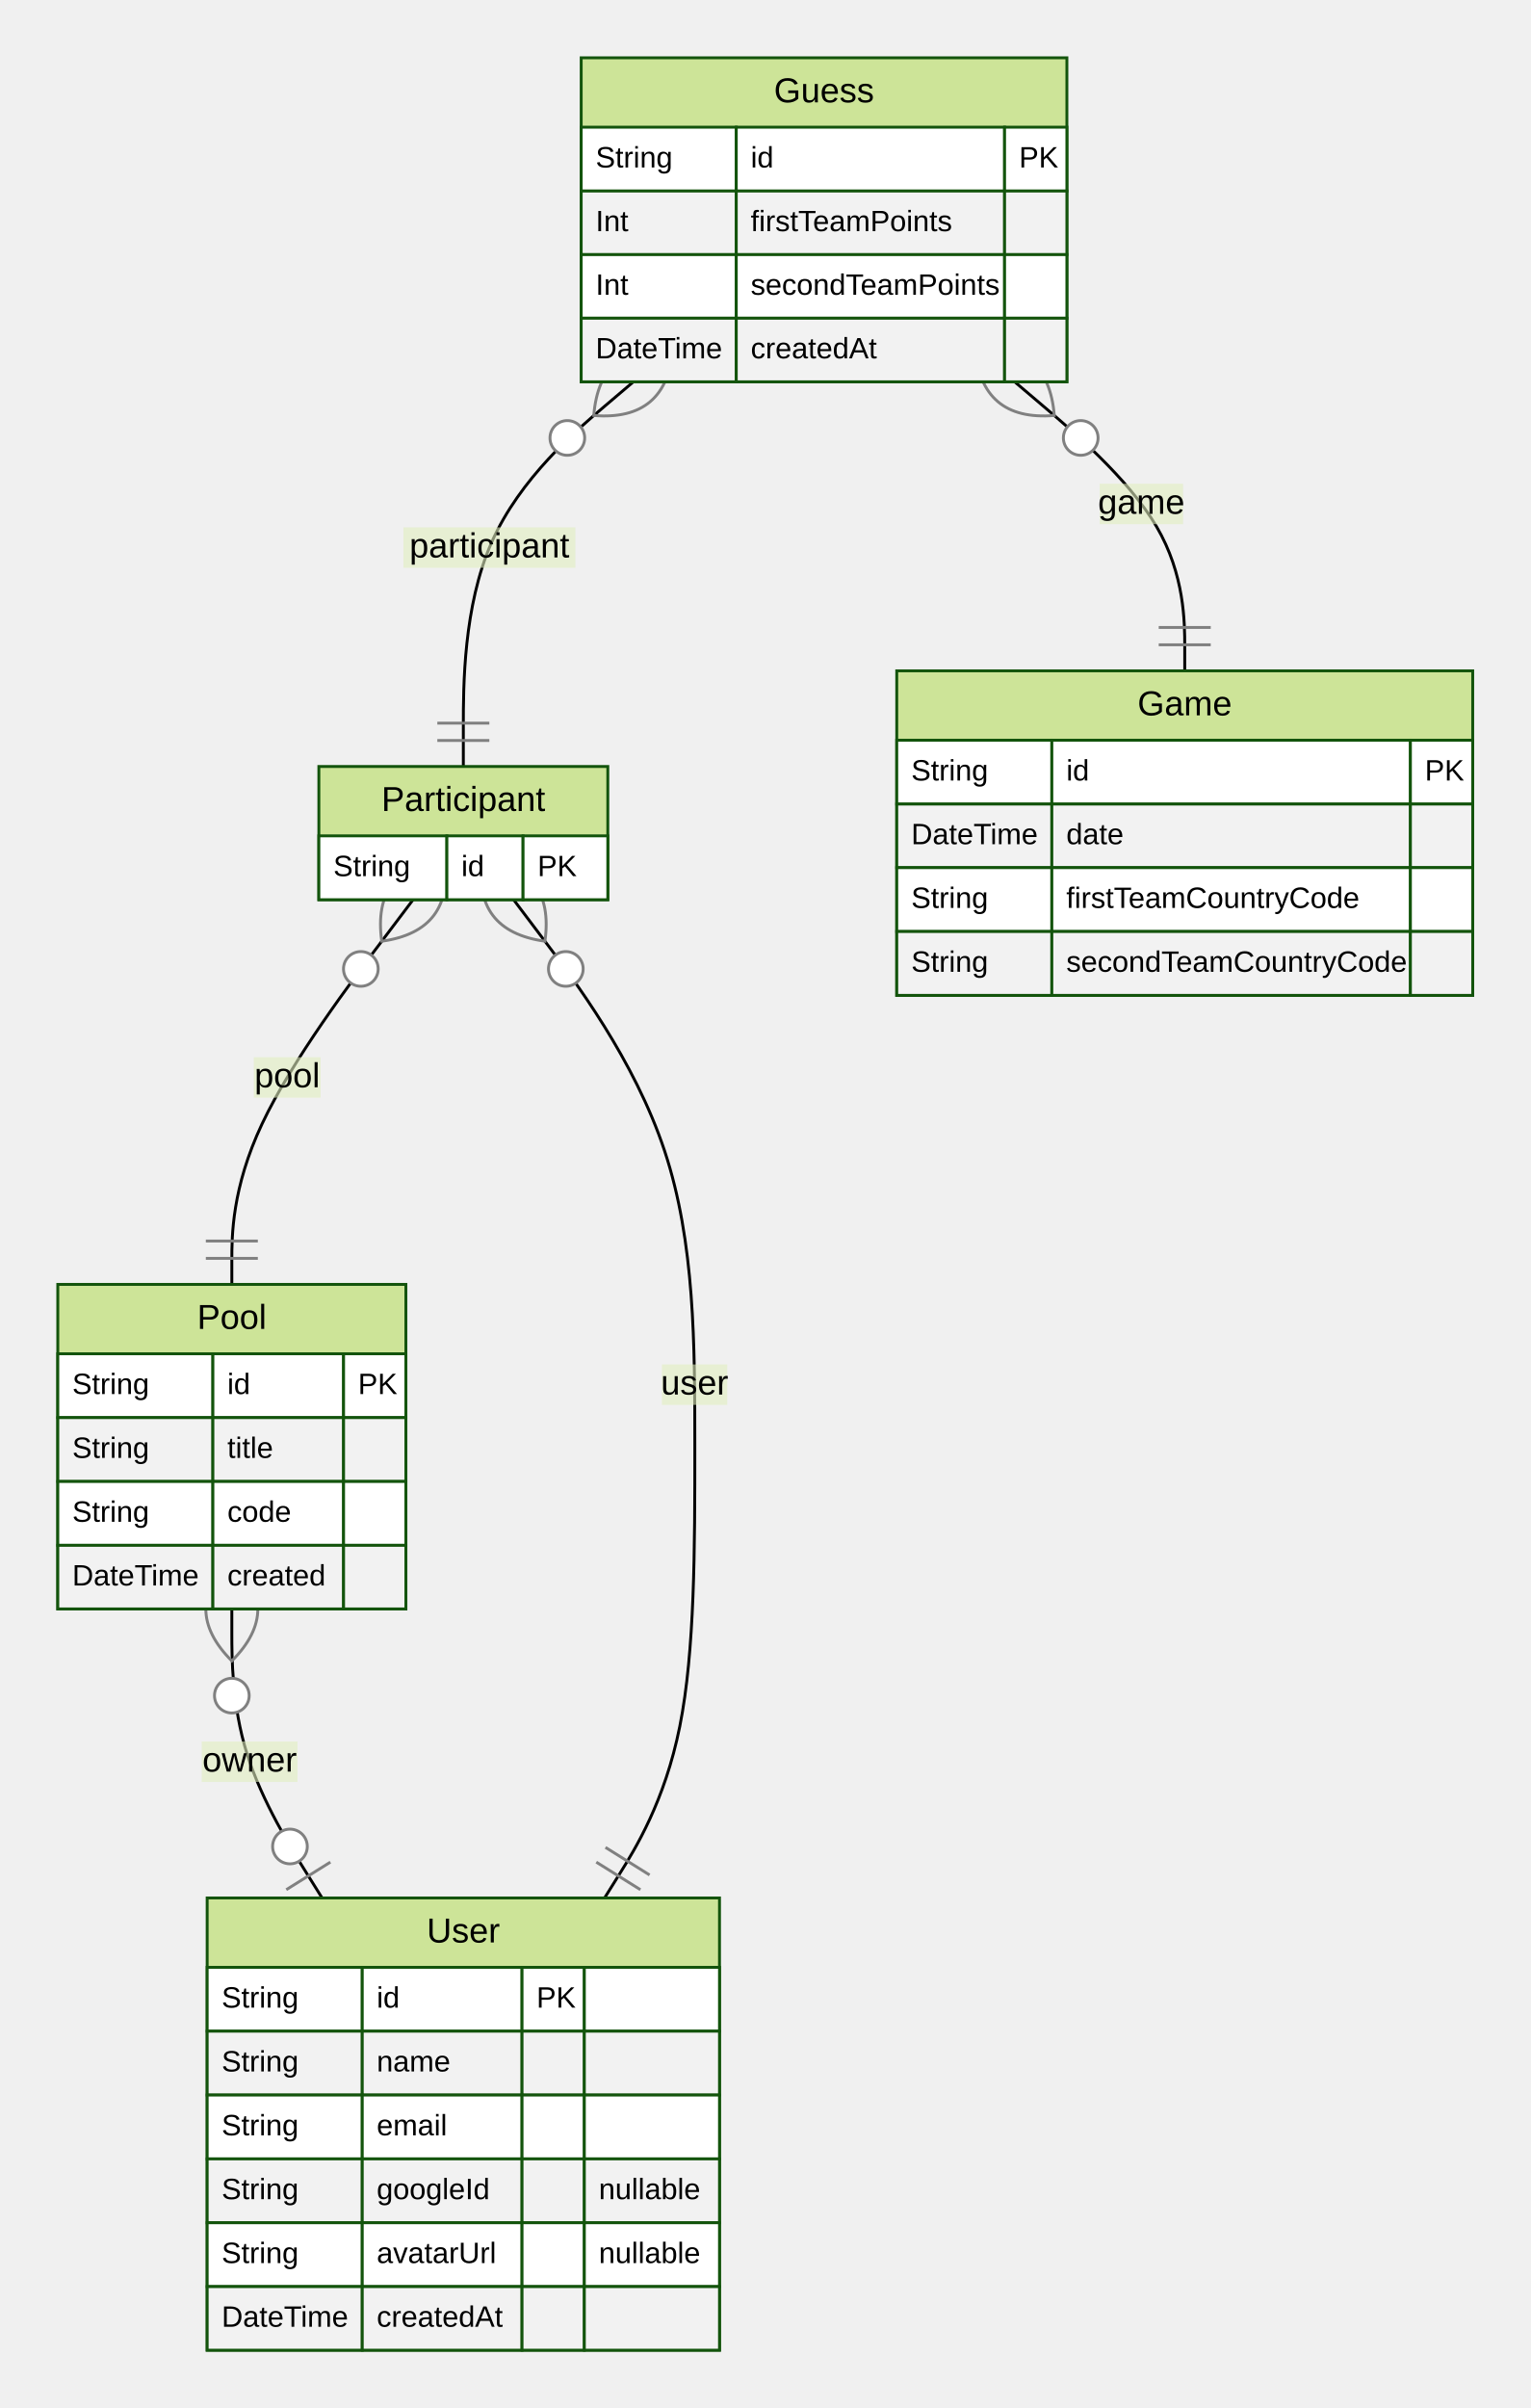
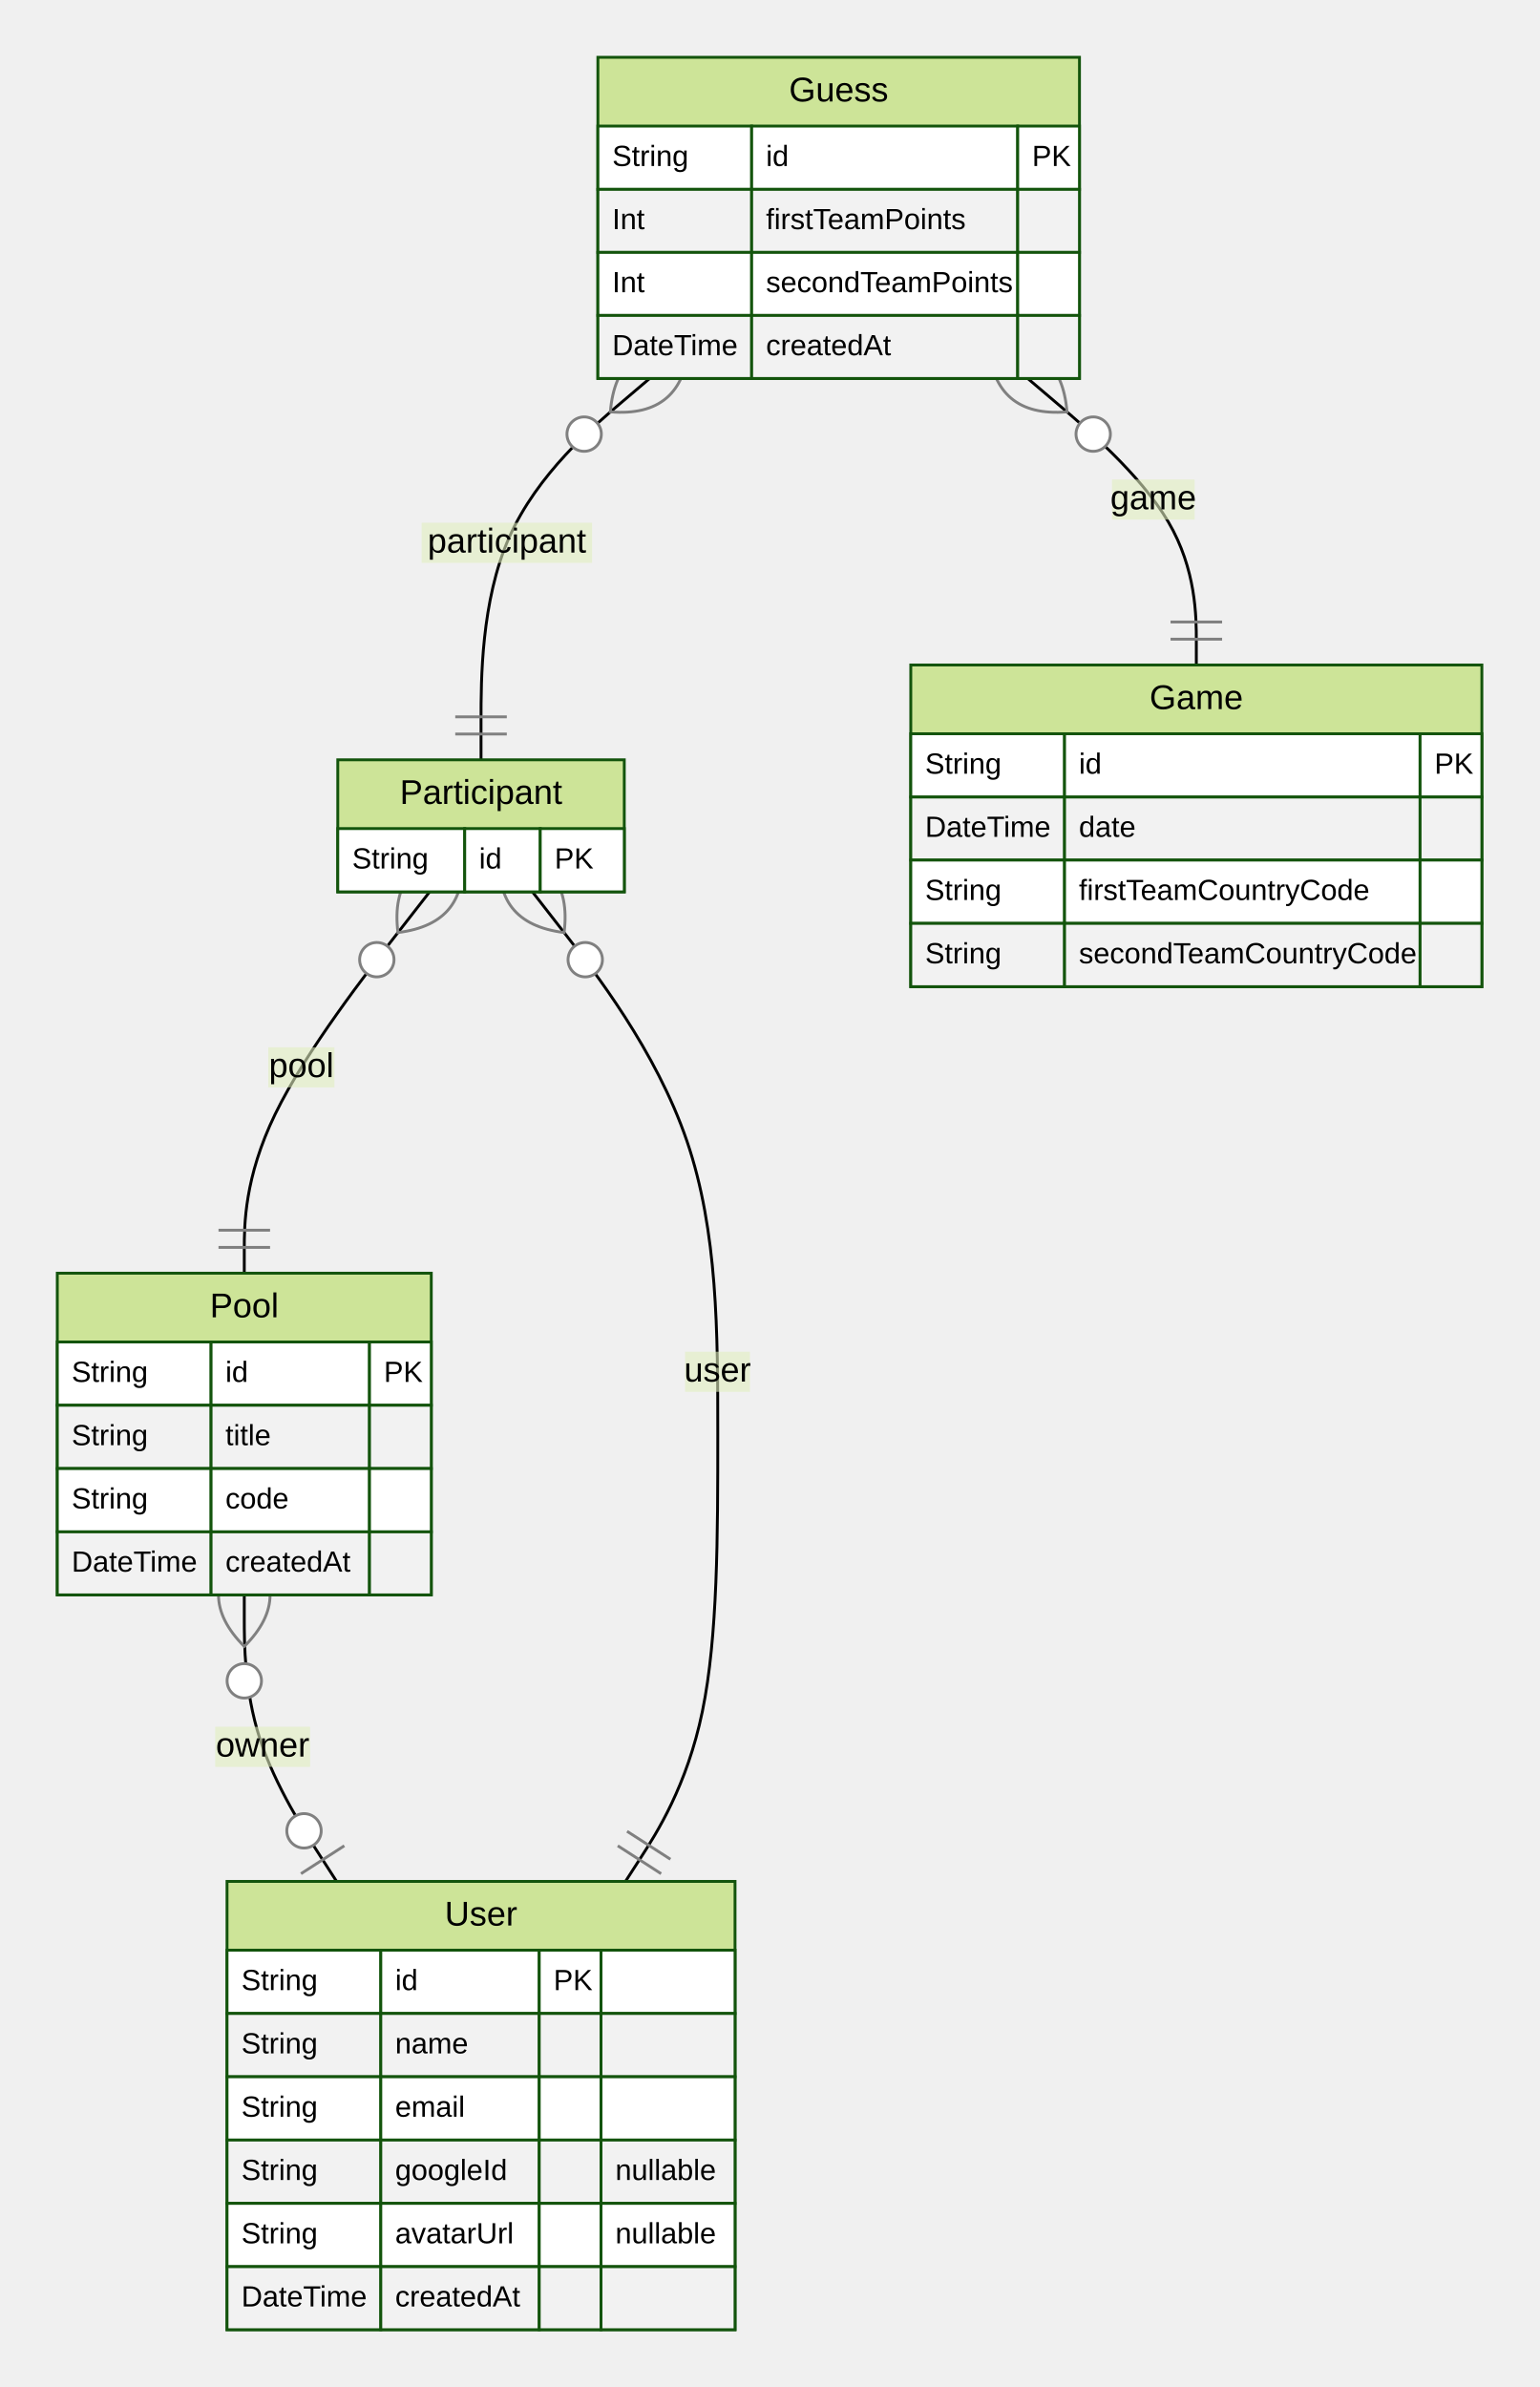
- <svg xmlns="http://www.w3.org/2000/svg" aria-labelledby="chart-title-mermaid-0 chart-desc-mermaid-0" role="img" viewBox="0 0 529.68 833.102" style="max-width: 529.68px; background-color: white;" width="100%" id="mermaid-0">
+ <svg xmlns="http://www.w3.org/2000/svg" aria-labelledby="chart-title-mermaid-0 chart-desc-mermaid-0" role="img" viewBox="0 0 537.227 833.102" style="max-width: 537.227px; background-color: white;" width="100%" id="mermaid-0">
  <style>#mermaid-0 {font-family:"trebuchet ms",verdana,arial,sans-serif;font-size:16px;fill:#000000;}#mermaid-0 .error-icon{fill:#552222;}#mermaid-0 .error-text{fill:#552222;stroke:#552222;}#mermaid-0 .edge-thickness-normal{stroke-width:2px;}#mermaid-0 .edge-thickness-thick{stroke-width:3.5px;}#mermaid-0 .edge-pattern-solid{stroke-dasharray:0;}#mermaid-0 .edge-pattern-dashed{stroke-dasharray:3;}#mermaid-0 .edge-pattern-dotted{stroke-dasharray:2;}#mermaid-0 .marker{fill:#000000;stroke:#000000;}#mermaid-0 .marker.cross{stroke:#000000;}#mermaid-0 svg{font-family:"trebuchet ms",verdana,arial,sans-serif;font-size:16px;}#mermaid-0 .entityBox{fill:#cde498;stroke:#13540c;}#mermaid-0 .attributeBoxOdd{fill:#ffffff;stroke:#13540c;}#mermaid-0 .attributeBoxEven{fill:#f2f2f2;stroke:#13540c;}#mermaid-0 .relationshipLabelBox{fill:hsl(78.158, 58.462%, 84.51%);opacity:0.7;background-color:hsl(78.158, 58.462%, 84.51%);}#mermaid-0 .relationshipLabelBox rect{opacity:0.5;}#mermaid-0 .relationshipLine{stroke:#000000;}#mermaid-0 :root{--mermaid-font-family:"trebuchet ms",verdana,arial,sans-serif;}</style>
  <g />
  <defs>
    <marker orient="auto" markerHeight="18" markerWidth="18" refY="9" refX="0" id="ONLY_ONE_START">
      <path d="M9,0 L9,18 M15,0 L15,18" fill="none" stroke="gray" />
    </marker>
  </defs>
  <defs>
    <marker orient="auto" markerHeight="18" markerWidth="18" refY="9" refX="18" id="ONLY_ONE_END">
      <path d="M3,0 L3,18 M9,0 L9,18" fill="none" stroke="gray" />
    </marker>
  </defs>
  <defs>
    <marker orient="auto" markerHeight="18" markerWidth="30" refY="9" refX="0" id="ZERO_OR_ONE_START">
      <circle r="6" cy="9" cx="21" fill="white" stroke="gray" />
      <path d="M9,0 L9,18" fill="none" stroke="gray" />
    </marker>
  </defs>
  <defs>
    <marker orient="auto" markerHeight="18" markerWidth="30" refY="9" refX="30" id="ZERO_OR_ONE_END">
      <circle r="6" cy="9" cx="9" fill="white" stroke="gray" />
      <path d="M21,0 L21,18" fill="none" stroke="gray" />
    </marker>
  </defs>
  <defs>
    <marker orient="auto" markerHeight="36" markerWidth="45" refY="18" refX="18" id="ONE_OR_MORE_START">
      <path d="M0,18 Q 18,0 36,18 Q 18,36 0,18 M42,9 L42,27" fill="none" stroke="gray" />
    </marker>
  </defs>
  <defs>
    <marker orient="auto" markerHeight="36" markerWidth="45" refY="18" refX="27" id="ONE_OR_MORE_END">
      <path d="M3,9 L3,27 M9,18 Q27,0 45,18 Q27,36 9,18" fill="none" stroke="gray" />
    </marker>
  </defs>
  <defs>
    <marker orient="auto" markerHeight="36" markerWidth="57" refY="18" refX="18" id="ZERO_OR_MORE_START">
      <circle r="6" cy="18" cx="48" fill="white" stroke="gray" />
      <path d="M0,18 Q18,0 36,18 Q18,36 0,18" fill="none" stroke="gray" />
    </marker>
  </defs>
  <defs>
    <marker orient="auto" markerHeight="36" markerWidth="57" refY="18" refX="39" id="ZERO_OR_MORE_END">
      <circle r="6" cy="18" cx="9" fill="white" stroke="gray" />
      <path d="M21,18 Q39,0 57,18 Q39,36 21,18" fill="none" stroke="gray" />
    </marker>
  </defs>
-   <path marker-start="url(#ZERO_OR_MORE_START)" marker-end="url(#ZERO_OR_ONE_END)" fill="none" stroke="gray" d="M80.234,556.643L80.234,564.976C80.234,573.309,80.234,589.976,85.441,606.643C90.648,623.309,101.061,639.976,106.268,648.309L111.474,656.643" class="er relationshipLine" />
-   <path marker-start="url(#ZERO_OR_MORE_START)" marker-end="url(#ONLY_ONE_END)" fill="none" stroke="gray" d="M177.748,311.275L188.201,325.124C198.655,338.973,219.562,366.67,230.015,398.208C240.469,429.746,240.469,465.126,240.469,500.505C240.469,535.884,240.469,571.263,235.262,597.286C230.055,623.309,219.642,639.976,214.436,648.309L209.229,656.643" class="er relationshipLine" />
-   <path marker-start="url(#ZERO_OR_MORE_START)" marker-end="url(#ONLY_ONE_END)" fill="none" stroke="gray" d="M142.956,311.275L132.502,325.124C122.048,338.973,101.141,366.67,90.688,388.852C80.234,411.034,80.234,427.701,80.234,436.034L80.234,444.367" class="er relationshipLine" />
-   <path marker-start="url(#ZERO_OR_MORE_START)" marker-end="url(#ONLY_ONE_END)" fill="none" stroke="gray" d="M219.209,132.092L209.4,140.425C199.59,148.758,179.971,165.425,170.161,187.607C160.352,209.789,160.352,237.486,160.352,251.335L160.352,265.184" class="er relationshipLine" />
-   <path marker-start="url(#ZERO_OR_MORE_START)" marker-end="url(#ONLY_ONE_END)" fill="none" stroke="gray" d="M351.158,132.092L360.968,140.425C370.777,148.758,390.396,165.425,400.206,182.092C410.016,198.758,410.016,215.425,410.016,223.758L410.016,232.092" class="er relationshipLine" />
+   <path marker-start="url(#ZERO_OR_MORE_START)" marker-end="url(#ZERO_OR_ONE_END)" fill="none" stroke="gray" d="M85.266,556.643L85.266,564.976C85.266,573.309,85.266,589.976,90.636,606.643C96.006,623.309,106.746,639.976,112.116,648.309L117.486,656.643" class="er relationshipLine" />
+   <path marker-start="url(#ZERO_OR_MORE_START)" marker-end="url(#ONLY_ONE_END)" fill="none" stroke="gray" d="M185.841,311.275L196.622,325.124C207.404,338.973,228.968,366.67,239.749,398.208C250.531,429.746,250.531,465.126,250.531,500.505C250.531,535.884,250.531,571.263,245.161,597.286C239.791,623.309,229.051,639.976,223.681,648.309L218.311,656.643" class="er relationshipLine" />
+   <path marker-start="url(#ZERO_OR_MORE_START)" marker-end="url(#ONLY_ONE_END)" fill="none" stroke="gray" d="M149.956,311.275L139.174,325.124C128.393,338.973,106.829,366.67,96.047,388.852C85.266,411.034,85.266,427.701,85.266,436.034L85.266,444.367" class="er relationshipLine" />
+   <path marker-start="url(#ZERO_OR_MORE_START)" marker-end="url(#ONLY_ONE_END)" fill="none" stroke="gray" d="M226.756,132.092L216.946,140.425C207.137,148.758,187.518,165.425,177.708,187.607C167.898,209.789,167.898,237.486,167.898,251.335L167.898,265.184" class="er relationshipLine" />
+   <path marker-start="url(#ZERO_OR_MORE_START)" marker-end="url(#ONLY_ONE_END)" fill="none" stroke="gray" d="M358.705,132.092L368.515,140.425C378.324,148.758,397.943,165.425,407.753,182.092C417.562,198.758,417.562,215.425,417.562,223.758L417.562,232.092" class="er relationshipLine" />
  <g transform="translate(20,444.3672 )" id="Pool">
-     <rect height="112.275" width="120.469" y="0" x="0" stroke="gray" fill-opacity="100%" fill="honeydew" class="er entityBox" />
-     <text transform="translate(60.23438,12)" style="font-family: &quot;trebuchet ms&quot;, verdana, arial, sans-serif;; font-size: 12px" text-anchor="middle" dominant-baseline="middle" y="0" x="0" id="entity-Pool" class="er entityLabel">Pool</text>
+     <rect height="112.275" width="130.531" y="0" x="0" stroke="gray" fill-opacity="100%" fill="honeydew" class="er entityBox" />
+     <text transform="translate(65.26562,12)" style="font-family: &quot;trebuchet ms&quot;, verdana, arial, sans-serif;; font-size: 12px" text-anchor="middle" dominant-baseline="middle" y="0" x="0" id="entity-Pool" class="er entityLabel">Pool</text>
    <rect height="22.092" width="53.672" y="24" x="0" stroke="gray" fill-opacity="100%" fill="honeydew" class="er attributeBoxOdd" />
    <text transform="translate(5,35.0459)" style="font-family: &quot;trebuchet ms&quot;, verdana, arial, sans-serif;; font-size: 10.2px" text-anchor="left" dominant-baseline="middle" y="0" x="0" id="entity-Pool-attr-1-type" class="er entityLabel">String</text>
-     <rect height="22.092" width="45.234" y="24" x="53.672" stroke="gray" fill-opacity="100%" fill="honeydew" class="er attributeBoxOdd" />
+     <rect height="22.092" width="55.297" y="24" x="53.672" stroke="gray" fill-opacity="100%" fill="honeydew" class="er attributeBoxOdd" />
    <text transform="translate(58.67188,35.0459)" style="font-family: &quot;trebuchet ms&quot;, verdana, arial, sans-serif;; font-size: 10.2px" text-anchor="left" dominant-baseline="middle" y="0" x="0" id="entity-Pool-attr-1-name" class="er entityLabel">id</text>
-     <rect height="22.092" width="21.562" y="24" x="98.906" stroke="gray" fill-opacity="100%" fill="honeydew" class="er attributeBoxOdd" />
-     <text transform="translate(103.9062,35.0459)" style="font-family: &quot;trebuchet ms&quot;, verdana, arial, sans-serif;; font-size: 10.2px" text-anchor="left" dominant-baseline="middle" y="0" x="0" id="entity-Pool-attr-1-key" class="er entityLabel">PK</text>
+     <rect height="22.092" width="21.562" y="24" x="108.969" stroke="gray" fill-opacity="100%" fill="honeydew" class="er attributeBoxOdd" />
+     <text transform="translate(113.9688,35.0459)" style="font-family: &quot;trebuchet ms&quot;, verdana, arial, sans-serif;; font-size: 10.2px" text-anchor="left" dominant-baseline="middle" y="0" x="0" id="entity-Pool-attr-1-key" class="er entityLabel">PK</text>
    <rect height="22.092" width="53.672" y="46.092" x="0" stroke="gray" fill-opacity="100%" fill="honeydew" class="er attributeBoxEven" />
    <text transform="translate(5,57.1377)" style="font-family: &quot;trebuchet ms&quot;, verdana, arial, sans-serif;; font-size: 10.2px" text-anchor="left" dominant-baseline="middle" y="0" x="0" id="entity-Pool-attr-2-type" class="er entityLabel">String</text>
-     <rect height="22.092" width="45.234" y="46.092" x="53.672" stroke="gray" fill-opacity="100%" fill="honeydew" class="er attributeBoxEven" />
+     <rect height="22.092" width="55.297" y="46.092" x="53.672" stroke="gray" fill-opacity="100%" fill="honeydew" class="er attributeBoxEven" />
    <text transform="translate(58.67188,57.1377)" style="font-family: &quot;trebuchet ms&quot;, verdana, arial, sans-serif;; font-size: 10.2px" text-anchor="left" dominant-baseline="middle" y="0" x="0" id="entity-Pool-attr-2-name" class="er entityLabel">title</text>
-     <rect height="22.092" width="21.562" y="46.092" x="98.906" stroke="gray" fill-opacity="100%" fill="honeydew" class="er attributeBoxEven" />
-     <text transform="translate(103.9062,57.1377)" style="font-family: &quot;trebuchet ms&quot;, verdana, arial, sans-serif;; font-size: 10.2px" text-anchor="left" dominant-baseline="middle" y="0" x="0" id="entity-Pool-attr-2-key" class="er entityLabel" />
+     <rect height="22.092" width="21.562" y="46.092" x="108.969" stroke="gray" fill-opacity="100%" fill="honeydew" class="er attributeBoxEven" />
+     <text transform="translate(113.9688,57.1377)" style="font-family: &quot;trebuchet ms&quot;, verdana, arial, sans-serif;; font-size: 10.2px" text-anchor="left" dominant-baseline="middle" y="0" x="0" id="entity-Pool-attr-2-key" class="er entityLabel" />
    <rect height="22.092" width="53.672" y="68.184" x="0" stroke="gray" fill-opacity="100%" fill="honeydew" class="er attributeBoxOdd" />
    <text transform="translate(5,79.22949)" style="font-family: &quot;trebuchet ms&quot;, verdana, arial, sans-serif;; font-size: 10.2px" text-anchor="left" dominant-baseline="middle" y="0" x="0" id="entity-Pool-attr-3-type" class="er entityLabel">String</text>
-     <rect height="22.092" width="45.234" y="68.184" x="53.672" stroke="gray" fill-opacity="100%" fill="honeydew" class="er attributeBoxOdd" />
+     <rect height="22.092" width="55.297" y="68.184" x="53.672" stroke="gray" fill-opacity="100%" fill="honeydew" class="er attributeBoxOdd" />
    <text transform="translate(58.67188,79.22949)" style="font-family: &quot;trebuchet ms&quot;, verdana, arial, sans-serif;; font-size: 10.2px" text-anchor="left" dominant-baseline="middle" y="0" x="0" id="entity-Pool-attr-3-name" class="er entityLabel">code</text>
-     <rect height="22.092" width="21.562" y="68.184" x="98.906" stroke="gray" fill-opacity="100%" fill="honeydew" class="er attributeBoxOdd" />
-     <text transform="translate(103.9062,79.22949)" style="font-family: &quot;trebuchet ms&quot;, verdana, arial, sans-serif;; font-size: 10.2px" text-anchor="left" dominant-baseline="middle" y="0" x="0" id="entity-Pool-attr-3-key" class="er entityLabel" />
+     <rect height="22.092" width="21.562" y="68.184" x="108.969" stroke="gray" fill-opacity="100%" fill="honeydew" class="er attributeBoxOdd" />
+     <text transform="translate(113.9688,79.22949)" style="font-family: &quot;trebuchet ms&quot;, verdana, arial, sans-serif;; font-size: 10.2px" text-anchor="left" dominant-baseline="middle" y="0" x="0" id="entity-Pool-attr-3-key" class="er entityLabel" />
    <rect height="22" width="53.672" y="90.275" x="0" stroke="gray" fill-opacity="100%" fill="honeydew" class="er attributeBoxEven" />
    <text transform="translate(5,101.2754)" style="font-family: &quot;trebuchet ms&quot;, verdana, arial, sans-serif;; font-size: 10.2px" text-anchor="left" dominant-baseline="middle" y="0" x="0" id="entity-Pool-attr-4-type" class="er entityLabel">DateTime</text>
-     <rect height="22" width="45.234" y="90.275" x="53.672" stroke="gray" fill-opacity="100%" fill="honeydew" class="er attributeBoxEven" />
-     <text transform="translate(58.67188,101.2754)" style="font-family: &quot;trebuchet ms&quot;, verdana, arial, sans-serif;; font-size: 10.2px" text-anchor="left" dominant-baseline="middle" y="0" x="0" id="entity-Pool-attr-4-name" class="er entityLabel">created</text>
-     <rect height="22" width="21.562" y="90.275" x="98.906" stroke="gray" fill-opacity="100%" fill="honeydew" class="er attributeBoxEven" />
-     <text transform="translate(103.9062,101.2754)" style="font-family: &quot;trebuchet ms&quot;, verdana, arial, sans-serif;; font-size: 10.2px" text-anchor="left" dominant-baseline="middle" y="0" x="0" id="entity-Pool-attr-4-key" class="er entityLabel" />
-   </g>
-   <g transform="translate(110.3516,265.1836 )" id="Participant">
+     <rect height="22" width="55.297" y="90.275" x="53.672" stroke="gray" fill-opacity="100%" fill="honeydew" class="er attributeBoxEven" />
+     <text transform="translate(58.67188,101.2754)" style="font-family: &quot;trebuchet ms&quot;, verdana, arial, sans-serif;; font-size: 10.2px" text-anchor="left" dominant-baseline="middle" y="0" x="0" id="entity-Pool-attr-4-name" class="er entityLabel">createdAt</text>
+     <rect height="22" width="21.562" y="90.275" x="108.969" stroke="gray" fill-opacity="100%" fill="honeydew" class="er attributeBoxEven" />
+     <text transform="translate(113.9688,101.2754)" style="font-family: &quot;trebuchet ms&quot;, verdana, arial, sans-serif;; font-size: 10.2px" text-anchor="left" dominant-baseline="middle" y="0" x="0" id="entity-Pool-attr-4-key" class="er entityLabel" />
+   </g>
+   <g transform="translate(117.8984,265.1836 )" id="Participant">
    <rect height="46.092" width="100" y="0" x="0" stroke="gray" fill-opacity="100%" fill="honeydew" class="er entityBox" />
    <text transform="translate(50,12)" style="font-family: &quot;trebuchet ms&quot;, verdana, arial, sans-serif;; font-size: 12px" text-anchor="middle" dominant-baseline="middle" y="0" x="0" id="entity-Participant" class="er entityLabel">Participant</text>
    <rect height="22.092" width="44.302" y="24" x="0" stroke="gray" fill-opacity="100%" fill="honeydew" class="er attributeBoxOdd" />
    <text transform="translate(5,35.0459)" style="font-family: &quot;trebuchet ms&quot;, verdana, arial, sans-serif;; font-size: 10.2px" text-anchor="left" dominant-baseline="middle" y="0" x="0" id="entity-Participant-attr-1-type" class="er entityLabel">String</text>
    <rect height="22.092" width="26.365" y="24" x="44.302" stroke="gray" fill-opacity="100%" fill="honeydew" class="er attributeBoxOdd" />
    <text transform="translate(49.30208,35.0459)" style="font-family: &quot;trebuchet ms&quot;, verdana, arial, sans-serif;; font-size: 10.2px" text-anchor="left" dominant-baseline="middle" y="0" x="0" id="entity-Participant-attr-1-name" class="er entityLabel">id</text>
    <rect height="22.092" width="29.333" y="24" x="70.667" stroke="gray" fill-opacity="100%" fill="honeydew" class="er attributeBoxOdd" />
    <text transform="translate(75.66667,35.0459)" style="font-family: &quot;trebuchet ms&quot;, verdana, arial, sans-serif;; font-size: 10.2px" text-anchor="left" dominant-baseline="middle" y="0" x="0" id="entity-Participant-attr-1-key" class="er entityLabel">PK</text>
  </g>
-   <g transform="translate(71.69531,656.6426 )" id="User">
+   <g transform="translate(79.24219,656.6426 )" id="User">
    <rect height="156.459" width="177.312" y="0" x="0" stroke="gray" fill-opacity="100%" fill="honeydew" class="er entityBox" />
    <text transform="translate(88.65625,12)" style="font-family: &quot;trebuchet ms&quot;, verdana, arial, sans-serif;; font-size: 12px" text-anchor="middle" dominant-baseline="middle" y="0" x="0" id="entity-User" class="er entityLabel">User</text>
    <rect height="22.092" width="53.672" y="24" x="0" stroke="gray" fill-opacity="100%" fill="honeydew" class="er attributeBoxOdd" />
    <text transform="translate(5,35.0459)" style="font-family: &quot;trebuchet ms&quot;, verdana, arial, sans-serif;; font-size: 10.2px" text-anchor="left" dominant-baseline="middle" y="0" x="0" id="entity-User-attr-1-type" class="er entityLabel">String</text>
    <rect height="22.092" width="55.297" y="24" x="53.672" stroke="gray" fill-opacity="100%" fill="honeydew" class="er attributeBoxOdd" />
    <text transform="translate(58.67188,35.0459)" style="font-family: &quot;trebuchet ms&quot;, verdana, arial, sans-serif;; font-size: 10.2px" text-anchor="left" dominant-baseline="middle" y="0" x="0" id="entity-User-attr-1-name" class="er entityLabel">id</text>
    <rect height="22.092" width="21.562" y="24" x="108.969" stroke="gray" fill-opacity="100%" fill="honeydew" class="er attributeBoxOdd" />
    <text transform="translate(113.9688,35.0459)" style="font-family: &quot;trebuchet ms&quot;, verdana, arial, sans-serif;; font-size: 10.2px" text-anchor="left" dominant-baseline="middle" y="0" x="0" id="entity-User-attr-1-key" class="er entityLabel">PK</text>
    <rect height="22.092" width="46.781" y="24" x="130.531" stroke="gray" fill-opacity="100%" fill="honeydew" class="er attributeBoxOdd" />
    <text transform="translate(135.5312,35.0459)" style="font-family: &quot;trebuchet ms&quot;, verdana, arial, sans-serif;; font-size: 10.2px" text-anchor="left" dominant-baseline="middle" y="0" x="0" id="entity-User-attr-1-comment" class="er entityLabel" />
    <rect height="22.092" width="53.672" y="46.092" x="0" stroke="gray" fill-opacity="100%" fill="honeydew" class="er attributeBoxEven" />
    <text transform="translate(5,57.1377)" style="font-family: &quot;trebuchet ms&quot;, verdana, arial, sans-serif;; font-size: 10.2px" text-anchor="left" dominant-baseline="middle" y="0" x="0" id="entity-User-attr-2-type" class="er entityLabel">String</text>
    <rect height="22.092" width="55.297" y="46.092" x="53.672" stroke="gray" fill-opacity="100%" fill="honeydew" class="er attributeBoxEven" />
    <text transform="translate(58.67188,57.1377)" style="font-family: &quot;trebuchet ms&quot;, verdana, arial, sans-serif;; font-size: 10.2px" text-anchor="left" dominant-baseline="middle" y="0" x="0" id="entity-User-attr-2-name" class="er entityLabel">name</text>
    <rect height="22.092" width="21.562" y="46.092" x="108.969" stroke="gray" fill-opacity="100%" fill="honeydew" class="er attributeBoxEven" />
    <text transform="translate(113.9688,57.1377)" style="font-family: &quot;trebuchet ms&quot;, verdana, arial, sans-serif;; font-size: 10.2px" text-anchor="left" dominant-baseline="middle" y="0" x="0" id="entity-User-attr-2-key" class="er entityLabel" />
    <rect height="22.092" width="46.781" y="46.092" x="130.531" stroke="gray" fill-opacity="100%" fill="honeydew" class="er attributeBoxEven" />
    <text transform="translate(135.5312,57.1377)" style="font-family: &quot;trebuchet ms&quot;, verdana, arial, sans-serif;; font-size: 10.2px" text-anchor="left" dominant-baseline="middle" y="0" x="0" id="entity-User-attr-2-comment" class="er entityLabel" />
    <rect height="22.092" width="53.672" y="68.184" x="0" stroke="gray" fill-opacity="100%" fill="honeydew" class="er attributeBoxOdd" />
    <text transform="translate(5,79.22949)" style="font-family: &quot;trebuchet ms&quot;, verdana, arial, sans-serif;; font-size: 10.2px" text-anchor="left" dominant-baseline="middle" y="0" x="0" id="entity-User-attr-3-type" class="er entityLabel">String</text>
    <rect height="22.092" width="55.297" y="68.184" x="53.672" stroke="gray" fill-opacity="100%" fill="honeydew" class="er attributeBoxOdd" />
    <text transform="translate(58.67188,79.22949)" style="font-family: &quot;trebuchet ms&quot;, verdana, arial, sans-serif;; font-size: 10.2px" text-anchor="left" dominant-baseline="middle" y="0" x="0" id="entity-User-attr-3-name" class="er entityLabel">email</text>
    <rect height="22.092" width="21.562" y="68.184" x="108.969" stroke="gray" fill-opacity="100%" fill="honeydew" class="er attributeBoxOdd" />
    <text transform="translate(113.9688,79.22949)" style="font-family: &quot;trebuchet ms&quot;, verdana, arial, sans-serif;; font-size: 10.2px" text-anchor="left" dominant-baseline="middle" y="0" x="0" id="entity-User-attr-3-key" class="er entityLabel" />
    <rect height="22.092" width="46.781" y="68.184" x="130.531" stroke="gray" fill-opacity="100%" fill="honeydew" class="er attributeBoxOdd" />
    <text transform="translate(135.5312,79.22949)" style="font-family: &quot;trebuchet ms&quot;, verdana, arial, sans-serif;; font-size: 10.2px" text-anchor="left" dominant-baseline="middle" y="0" x="0" id="entity-User-attr-3-comment" class="er entityLabel" />
    <rect height="22.092" width="53.672" y="90.275" x="0" stroke="gray" fill-opacity="100%" fill="honeydew" class="er attributeBoxEven" />
    <text transform="translate(5,101.3213)" style="font-family: &quot;trebuchet ms&quot;, verdana, arial, sans-serif;; font-size: 10.2px" text-anchor="left" dominant-baseline="middle" y="0" x="0" id="entity-User-attr-4-type" class="er entityLabel">String</text>
    <rect height="22.092" width="55.297" y="90.275" x="53.672" stroke="gray" fill-opacity="100%" fill="honeydew" class="er attributeBoxEven" />
    <text transform="translate(58.67188,101.3213)" style="font-family: &quot;trebuchet ms&quot;, verdana, arial, sans-serif;; font-size: 10.2px" text-anchor="left" dominant-baseline="middle" y="0" x="0" id="entity-User-attr-4-name" class="er entityLabel">googleId</text>
    <rect height="22.092" width="21.562" y="90.275" x="108.969" stroke="gray" fill-opacity="100%" fill="honeydew" class="er attributeBoxEven" />
    <text transform="translate(113.9688,101.3213)" style="font-family: &quot;trebuchet ms&quot;, verdana, arial, sans-serif;; font-size: 10.2px" text-anchor="left" dominant-baseline="middle" y="0" x="0" id="entity-User-attr-4-key" class="er entityLabel" />
    <rect height="22.092" width="46.781" y="90.275" x="130.531" stroke="gray" fill-opacity="100%" fill="honeydew" class="er attributeBoxEven" />
    <text transform="translate(135.5312,101.3213)" style="font-family: &quot;trebuchet ms&quot;, verdana, arial, sans-serif;; font-size: 10.2px" text-anchor="left" dominant-baseline="middle" y="0" x="0" id="entity-User-attr-4-comment" class="er entityLabel">nullable</text>
    <rect height="22.092" width="53.672" y="112.367" x="0" stroke="gray" fill-opacity="100%" fill="honeydew" class="er attributeBoxOdd" />
    <text transform="translate(5,123.4131)" style="font-family: &quot;trebuchet ms&quot;, verdana, arial, sans-serif;; font-size: 10.2px" text-anchor="left" dominant-baseline="middle" y="0" x="0" id="entity-User-attr-5-type" class="er entityLabel">String</text>
    <rect height="22.092" width="55.297" y="112.367" x="53.672" stroke="gray" fill-opacity="100%" fill="honeydew" class="er attributeBoxOdd" />
    <text transform="translate(58.67188,123.4131)" style="font-family: &quot;trebuchet ms&quot;, verdana, arial, sans-serif;; font-size: 10.2px" text-anchor="left" dominant-baseline="middle" y="0" x="0" id="entity-User-attr-5-name" class="er entityLabel">avatarUrl</text>
    <rect height="22.092" width="21.562" y="112.367" x="108.969" stroke="gray" fill-opacity="100%" fill="honeydew" class="er attributeBoxOdd" />
    <text transform="translate(113.9688,123.4131)" style="font-family: &quot;trebuchet ms&quot;, verdana, arial, sans-serif;; font-size: 10.2px" text-anchor="left" dominant-baseline="middle" y="0" x="0" id="entity-User-attr-5-key" class="er entityLabel" />
    <rect height="22.092" width="46.781" y="112.367" x="130.531" stroke="gray" fill-opacity="100%" fill="honeydew" class="er attributeBoxOdd" />
    <text transform="translate(135.5312,123.4131)" style="font-family: &quot;trebuchet ms&quot;, verdana, arial, sans-serif;; font-size: 10.2px" text-anchor="left" dominant-baseline="middle" y="0" x="0" id="entity-User-attr-5-comment" class="er entityLabel">nullable</text>
    <rect height="22" width="53.672" y="134.459" x="0" stroke="gray" fill-opacity="100%" fill="honeydew" class="er attributeBoxEven" />
    <text transform="translate(5,145.459)" style="font-family: &quot;trebuchet ms&quot;, verdana, arial, sans-serif;; font-size: 10.2px" text-anchor="left" dominant-baseline="middle" y="0" x="0" id="entity-User-attr-6-type" class="er entityLabel">DateTime</text>
    <rect height="22" width="55.297" y="134.459" x="53.672" stroke="gray" fill-opacity="100%" fill="honeydew" class="er attributeBoxEven" />
    <text transform="translate(58.67188,145.459)" style="font-family: &quot;trebuchet ms&quot;, verdana, arial, sans-serif;; font-size: 10.2px" text-anchor="left" dominant-baseline="middle" y="0" x="0" id="entity-User-attr-6-name" class="er entityLabel">createdAt</text>
    <rect height="22" width="21.562" y="134.459" x="108.969" stroke="gray" fill-opacity="100%" fill="honeydew" class="er attributeBoxEven" />
    <text transform="translate(113.9688,145.459)" style="font-family: &quot;trebuchet ms&quot;, verdana, arial, sans-serif;; font-size: 10.2px" text-anchor="left" dominant-baseline="middle" y="0" x="0" id="entity-User-attr-6-key" class="er entityLabel" />
    <rect height="22" width="46.781" y="134.459" x="130.531" stroke="gray" fill-opacity="100%" fill="honeydew" class="er attributeBoxEven" />
    <text transform="translate(135.5312,145.459)" style="font-family: &quot;trebuchet ms&quot;, verdana, arial, sans-serif;; font-size: 10.2px" text-anchor="left" dominant-baseline="middle" y="0" x="0" id="entity-User-attr-6-comment" class="er entityLabel" />
  </g>
-   <g transform="translate(310.3516,232.0918 )" id="Game">
+   <g transform="translate(317.8984,232.0918 )" id="Game">
    <rect height="112.275" width="199.328" y="0" x="0" stroke="gray" fill-opacity="100%" fill="honeydew" class="er entityBox" />
    <text transform="translate(99.66406,12)" style="font-family: &quot;trebuchet ms&quot;, verdana, arial, sans-serif;; font-size: 12px" text-anchor="middle" dominant-baseline="middle" y="0" x="0" id="entity-Game" class="er entityLabel">Game</text>
    <rect height="22.092" width="53.672" y="24" x="0" stroke="gray" fill-opacity="100%" fill="honeydew" class="er attributeBoxOdd" />
    <text transform="translate(5,35.0459)" style="font-family: &quot;trebuchet ms&quot;, verdana, arial, sans-serif;; font-size: 10.2px" text-anchor="left" dominant-baseline="middle" y="0" x="0" id="entity-Game-attr-1-type" class="er entityLabel">String</text>
    <rect height="22.092" width="124.094" y="24" x="53.672" stroke="gray" fill-opacity="100%" fill="honeydew" class="er attributeBoxOdd" />
    <text transform="translate(58.67188,35.0459)" style="font-family: &quot;trebuchet ms&quot;, verdana, arial, sans-serif;; font-size: 10.2px" text-anchor="left" dominant-baseline="middle" y="0" x="0" id="entity-Game-attr-1-name" class="er entityLabel">id</text>
    <rect height="22.092" width="21.562" y="24" x="177.766" stroke="gray" fill-opacity="100%" fill="honeydew" class="er attributeBoxOdd" />
    <text transform="translate(182.7656,35.0459)" style="font-family: &quot;trebuchet ms&quot;, verdana, arial, sans-serif;; font-size: 10.2px" text-anchor="left" dominant-baseline="middle" y="0" x="0" id="entity-Game-attr-1-key" class="er entityLabel">PK</text>
    <rect height="22" width="53.672" y="46.092" x="0" stroke="gray" fill-opacity="100%" fill="honeydew" class="er attributeBoxEven" />
    <text transform="translate(5,57.0918)" style="font-family: &quot;trebuchet ms&quot;, verdana, arial, sans-serif;; font-size: 10.2px" text-anchor="left" dominant-baseline="middle" y="0" x="0" id="entity-Game-attr-2-type" class="er entityLabel">DateTime</text>
    <rect height="22" width="124.094" y="46.092" x="53.672" stroke="gray" fill-opacity="100%" fill="honeydew" class="er attributeBoxEven" />
    <text transform="translate(58.67188,57.0918)" style="font-family: &quot;trebuchet ms&quot;, verdana, arial, sans-serif;; font-size: 10.2px" text-anchor="left" dominant-baseline="middle" y="0" x="0" id="entity-Game-attr-2-name" class="er entityLabel">date</text>
    <rect height="22" width="21.562" y="46.092" x="177.766" stroke="gray" fill-opacity="100%" fill="honeydew" class="er attributeBoxEven" />
    <text transform="translate(182.7656,57.0918)" style="font-family: &quot;trebuchet ms&quot;, verdana, arial, sans-serif;; font-size: 10.2px" text-anchor="left" dominant-baseline="middle" y="0" x="0" id="entity-Game-attr-2-key" class="er entityLabel" />
    <rect height="22.092" width="53.672" y="68.092" x="0" stroke="gray" fill-opacity="100%" fill="honeydew" class="er attributeBoxOdd" />
    <text transform="translate(5,79.1377)" style="font-family: &quot;trebuchet ms&quot;, verdana, arial, sans-serif;; font-size: 10.2px" text-anchor="left" dominant-baseline="middle" y="0" x="0" id="entity-Game-attr-3-type" class="er entityLabel">String</text>
    <rect height="22.092" width="124.094" y="68.092" x="53.672" stroke="gray" fill-opacity="100%" fill="honeydew" class="er attributeBoxOdd" />
    <text transform="translate(58.67188,79.1377)" style="font-family: &quot;trebuchet ms&quot;, verdana, arial, sans-serif;; font-size: 10.2px" text-anchor="left" dominant-baseline="middle" y="0" x="0" id="entity-Game-attr-3-name" class="er entityLabel">firstTeamCountryCode</text>
    <rect height="22.092" width="21.562" y="68.092" x="177.766" stroke="gray" fill-opacity="100%" fill="honeydew" class="er attributeBoxOdd" />
    <text transform="translate(182.7656,79.1377)" style="font-family: &quot;trebuchet ms&quot;, verdana, arial, sans-serif;; font-size: 10.2px" text-anchor="left" dominant-baseline="middle" y="0" x="0" id="entity-Game-attr-3-key" class="er entityLabel" />
    <rect height="22.092" width="53.672" y="90.184" x="0" stroke="gray" fill-opacity="100%" fill="honeydew" class="er attributeBoxEven" />
    <text transform="translate(5,101.2295)" style="font-family: &quot;trebuchet ms&quot;, verdana, arial, sans-serif;; font-size: 10.2px" text-anchor="left" dominant-baseline="middle" y="0" x="0" id="entity-Game-attr-4-type" class="er entityLabel">String</text>
    <rect height="22.092" width="124.094" y="90.184" x="53.672" stroke="gray" fill-opacity="100%" fill="honeydew" class="er attributeBoxEven" />
    <text transform="translate(58.67188,101.2295)" style="font-family: &quot;trebuchet ms&quot;, verdana, arial, sans-serif;; font-size: 10.2px" text-anchor="left" dominant-baseline="middle" y="0" x="0" id="entity-Game-attr-4-name" class="er entityLabel">secondTeamCountryCode</text>
    <rect height="22.092" width="21.562" y="90.184" x="177.766" stroke="gray" fill-opacity="100%" fill="honeydew" class="er attributeBoxEven" />
    <text transform="translate(182.7656,101.2295)" style="font-family: &quot;trebuchet ms&quot;, verdana, arial, sans-serif;; font-size: 10.2px" text-anchor="left" dominant-baseline="middle" y="0" x="0" id="entity-Game-attr-4-key" class="er entityLabel" />
  </g>
-   <g transform="translate(201.1367,20 )" id="Guess">
+   <g transform="translate(208.6836,20 )" id="Guess">
    <rect height="112.092" width="168.094" y="0" x="0" stroke="gray" fill-opacity="100%" fill="honeydew" class="er entityBox" />
    <text transform="translate(84.04688,12)" style="font-family: &quot;trebuchet ms&quot;, verdana, arial, sans-serif;; font-size: 12px" text-anchor="middle" dominant-baseline="middle" y="0" x="0" id="entity-Guess" class="er entityLabel">Guess</text>
    <rect height="22.092" width="53.672" y="24" x="0" stroke="gray" fill-opacity="100%" fill="honeydew" class="er attributeBoxOdd" />
    <text transform="translate(5,35.0459)" style="font-family: &quot;trebuchet ms&quot;, verdana, arial, sans-serif;; font-size: 10.2px" text-anchor="left" dominant-baseline="middle" y="0" x="0" id="entity-Guess-attr-1-type" class="er entityLabel">String</text>
    <rect height="22.092" width="92.859" y="24" x="53.672" stroke="gray" fill-opacity="100%" fill="honeydew" class="er attributeBoxOdd" />
    <text transform="translate(58.67188,35.0459)" style="font-family: &quot;trebuchet ms&quot;, verdana, arial, sans-serif;; font-size: 10.2px" text-anchor="left" dominant-baseline="middle" y="0" x="0" id="entity-Guess-attr-1-name" class="er entityLabel">id</text>
    <rect height="22.092" width="21.562" y="24" x="146.531" stroke="gray" fill-opacity="100%" fill="honeydew" class="er attributeBoxOdd" />
    <text transform="translate(151.5312,35.0459)" style="font-family: &quot;trebuchet ms&quot;, verdana, arial, sans-serif;; font-size: 10.2px" text-anchor="left" dominant-baseline="middle" y="0" x="0" id="entity-Guess-attr-1-key" class="er entityLabel">PK</text>
    <rect height="22" width="53.672" y="46.092" x="0" stroke="gray" fill-opacity="100%" fill="honeydew" class="er attributeBoxEven" />
    <text transform="translate(5,57.0918)" style="font-family: &quot;trebuchet ms&quot;, verdana, arial, sans-serif;; font-size: 10.2px" text-anchor="left" dominant-baseline="middle" y="0" x="0" id="entity-Guess-attr-2-type" class="er entityLabel">Int</text>
    <rect height="22" width="92.859" y="46.092" x="53.672" stroke="gray" fill-opacity="100%" fill="honeydew" class="er attributeBoxEven" />
    <text transform="translate(58.67188,57.0918)" style="font-family: &quot;trebuchet ms&quot;, verdana, arial, sans-serif;; font-size: 10.2px" text-anchor="left" dominant-baseline="middle" y="0" x="0" id="entity-Guess-attr-2-name" class="er entityLabel">firstTeamPoints</text>
    <rect height="22" width="21.562" y="46.092" x="146.531" stroke="gray" fill-opacity="100%" fill="honeydew" class="er attributeBoxEven" />
    <text transform="translate(151.5312,57.0918)" style="font-family: &quot;trebuchet ms&quot;, verdana, arial, sans-serif;; font-size: 10.2px" text-anchor="left" dominant-baseline="middle" y="0" x="0" id="entity-Guess-attr-2-key" class="er entityLabel" />
    <rect height="22" width="53.672" y="68.092" x="0" stroke="gray" fill-opacity="100%" fill="honeydew" class="er attributeBoxOdd" />
    <text transform="translate(5,79.0918)" style="font-family: &quot;trebuchet ms&quot;, verdana, arial, sans-serif;; font-size: 10.2px" text-anchor="left" dominant-baseline="middle" y="0" x="0" id="entity-Guess-attr-3-type" class="er entityLabel">Int</text>
    <rect height="22" width="92.859" y="68.092" x="53.672" stroke="gray" fill-opacity="100%" fill="honeydew" class="er attributeBoxOdd" />
    <text transform="translate(58.67188,79.0918)" style="font-family: &quot;trebuchet ms&quot;, verdana, arial, sans-serif;; font-size: 10.2px" text-anchor="left" dominant-baseline="middle" y="0" x="0" id="entity-Guess-attr-3-name" class="er entityLabel">secondTeamPoints</text>
    <rect height="22" width="21.562" y="68.092" x="146.531" stroke="gray" fill-opacity="100%" fill="honeydew" class="er attributeBoxOdd" />
    <text transform="translate(151.5312,79.0918)" style="font-family: &quot;trebuchet ms&quot;, verdana, arial, sans-serif;; font-size: 10.2px" text-anchor="left" dominant-baseline="middle" y="0" x="0" id="entity-Guess-attr-3-key" class="er entityLabel" />
    <rect height="22" width="53.672" y="90.092" x="0" stroke="gray" fill-opacity="100%" fill="honeydew" class="er attributeBoxEven" />
    <text transform="translate(5,101.0918)" style="font-family: &quot;trebuchet ms&quot;, verdana, arial, sans-serif;; font-size: 10.2px" text-anchor="left" dominant-baseline="middle" y="0" x="0" id="entity-Guess-attr-4-type" class="er entityLabel">DateTime</text>
    <rect height="22" width="92.859" y="90.092" x="53.672" stroke="gray" fill-opacity="100%" fill="honeydew" class="er attributeBoxEven" />
    <text transform="translate(58.67188,101.0918)" style="font-family: &quot;trebuchet ms&quot;, verdana, arial, sans-serif;; font-size: 10.2px" text-anchor="left" dominant-baseline="middle" y="0" x="0" id="entity-Guess-attr-4-name" class="er entityLabel">createdAt</text>
    <rect height="22" width="21.562" y="90.092" x="146.531" stroke="gray" fill-opacity="100%" fill="honeydew" class="er attributeBoxEven" />
    <text transform="translate(151.5312,101.0918)" style="font-family: &quot;trebuchet ms&quot;, verdana, arial, sans-serif;; font-size: 10.2px" text-anchor="left" dominant-baseline="middle" y="0" x="0" id="entity-Guess-attr-4-key" class="er entityLabel" />
  </g>
-   <rect fill-opacity="85%" fill="white" height="14" width="33.141" y="602.511" x="69.817" class="er relationshipLabelBox" />
-   <text style="font-family: &quot;trebuchet ms&quot;, verdana, arial, sans-serif;; font-size: 12px" dominant-baseline="middle" text-anchor="middle" y="609.511" x="86.387" id="rel1" class="er relationshipLabel">owner</text>
-   <rect fill-opacity="85%" fill="white" height="14" width="22.625" y="472.059" x="229.07" class="er relationshipLabelBox" />
-   <text style="font-family: &quot;trebuchet ms&quot;, verdana, arial, sans-serif;; font-size: 12px" dominant-baseline="middle" text-anchor="middle" y="479.059" x="240.382" id="rel2" class="er relationshipLabel">user</text>
-   <rect fill-opacity="85%" fill="white" height="14" width="23.109" y="365.766" x="87.835" class="er relationshipLabelBox" />
-   <text style="font-family: &quot;trebuchet ms&quot;, verdana, arial, sans-serif;; font-size: 12px" dominant-baseline="middle" text-anchor="middle" y="372.766" x="99.39" id="rel3" class="er relationshipLabel">pool</text>
-   <rect fill-opacity="85%" fill="white" height="14" width="59.516" y="182.456" x="139.613" class="er relationshipLabelBox" />
-   <text style="font-family: &quot;trebuchet ms&quot;, verdana, arial, sans-serif;; font-size: 12px" dominant-baseline="middle" text-anchor="middle" y="189.456" x="169.371" id="rel4" class="er relationshipLabel">participant</text>
-   <rect fill-opacity="85%" fill="white" height="14" width="28.844" y="167.358" x="380.578" class="er relationshipLabelBox" />
-   <text style="font-family: &quot;trebuchet ms&quot;, verdana, arial, sans-serif;; font-size: 12px" dominant-baseline="middle" text-anchor="middle" y="174.358" x="395" id="rel5" class="er relationshipLabel">game</text>
+   <rect fill-opacity="85%" fill="white" height="14" width="33.141" y="602.671" x="75.099" class="er relationshipLabelBox" />
+   <text style="font-family: &quot;trebuchet ms&quot;, verdana, arial, sans-serif;; font-size: 12px" dominant-baseline="middle" text-anchor="middle" y="609.671" x="91.669" id="rel1" class="er relationshipLabel">owner</text>
+   <rect fill-opacity="85%" fill="white" height="14" width="22.625" y="471.777" x="239.126" class="er relationshipLabelBox" />
+   <text style="font-family: &quot;trebuchet ms&quot;, verdana, arial, sans-serif;; font-size: 12px" dominant-baseline="middle" text-anchor="middle" y="478.777" x="250.438" id="rel2" class="er relationshipLabel">user</text>
+   <rect fill-opacity="85%" fill="white" height="14" width="23.109" y="365.523" x="93.618" class="er relationshipLabelBox" />
+   <text style="font-family: &quot;trebuchet ms&quot;, verdana, arial, sans-serif;; font-size: 12px" dominant-baseline="middle" text-anchor="middle" y="372.523" x="105.172" id="rel3" class="er relationshipLabel">pool</text>
+   <rect fill-opacity="85%" fill="white" height="14" width="59.516" y="182.456" x="147.16" class="er relationshipLabelBox" />
+   <text style="font-family: &quot;trebuchet ms&quot;, verdana, arial, sans-serif;; font-size: 12px" dominant-baseline="middle" text-anchor="middle" y="189.456" x="176.918" id="rel4" class="er relationshipLabel">participant</text>
+   <rect fill-opacity="85%" fill="white" height="14" width="28.844" y="167.358" x="388.125" class="er relationshipLabelBox" />
+   <text style="font-family: &quot;trebuchet ms&quot;, verdana, arial, sans-serif;; font-size: 12px" dominant-baseline="middle" text-anchor="middle" y="174.358" x="402.546" id="rel5" class="er relationshipLabel">game</text>
</svg>
